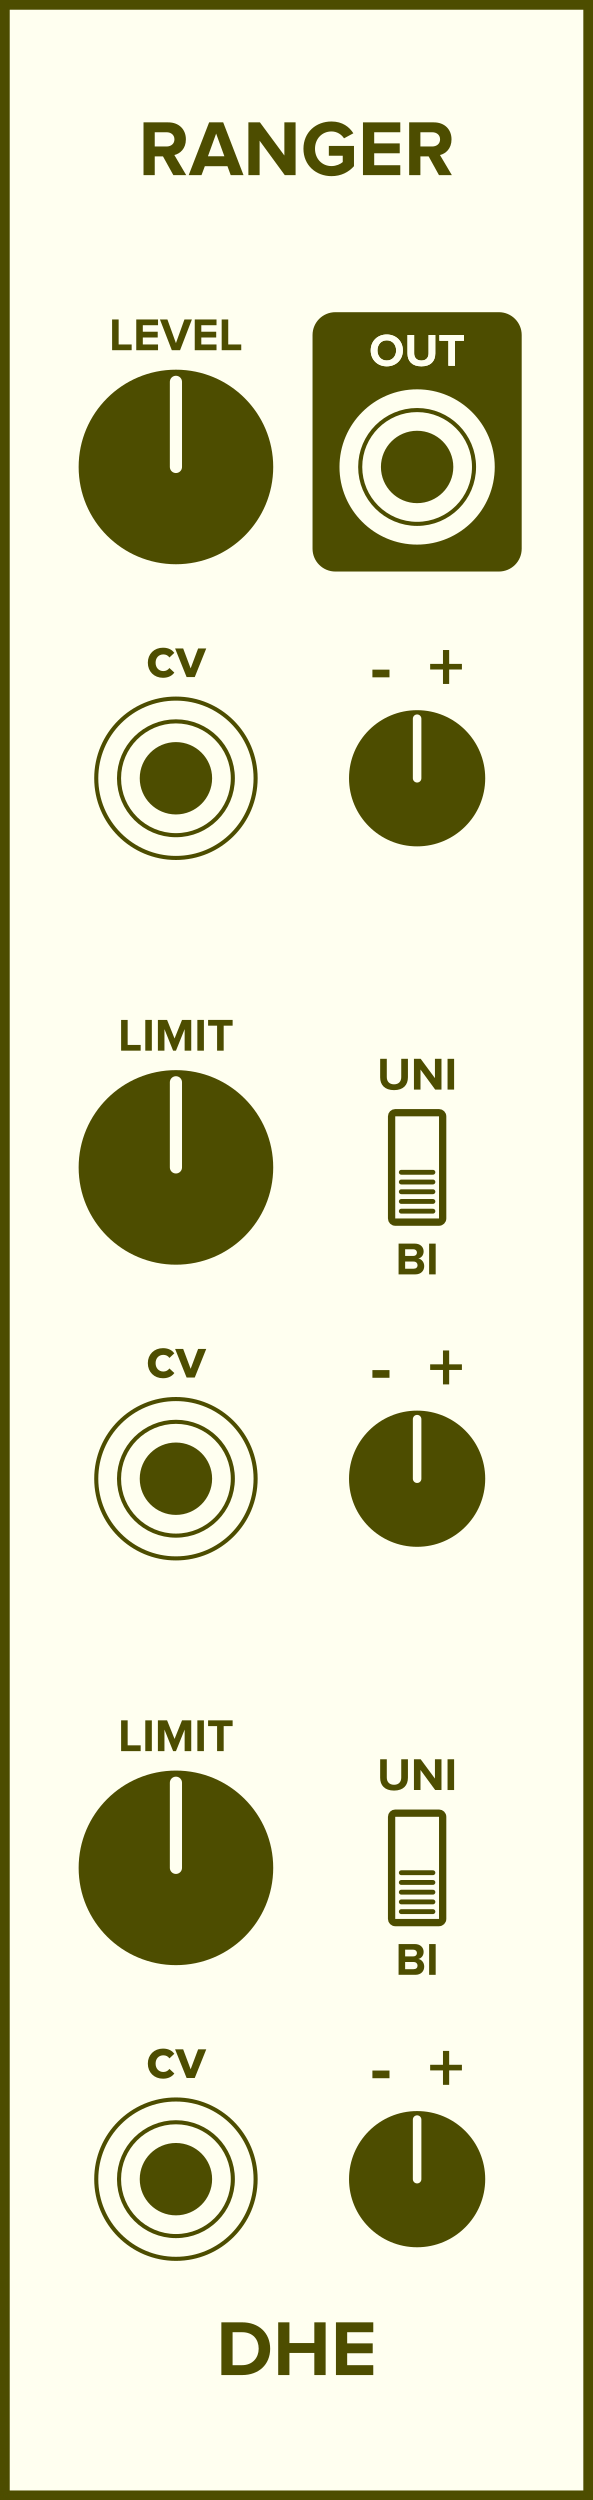
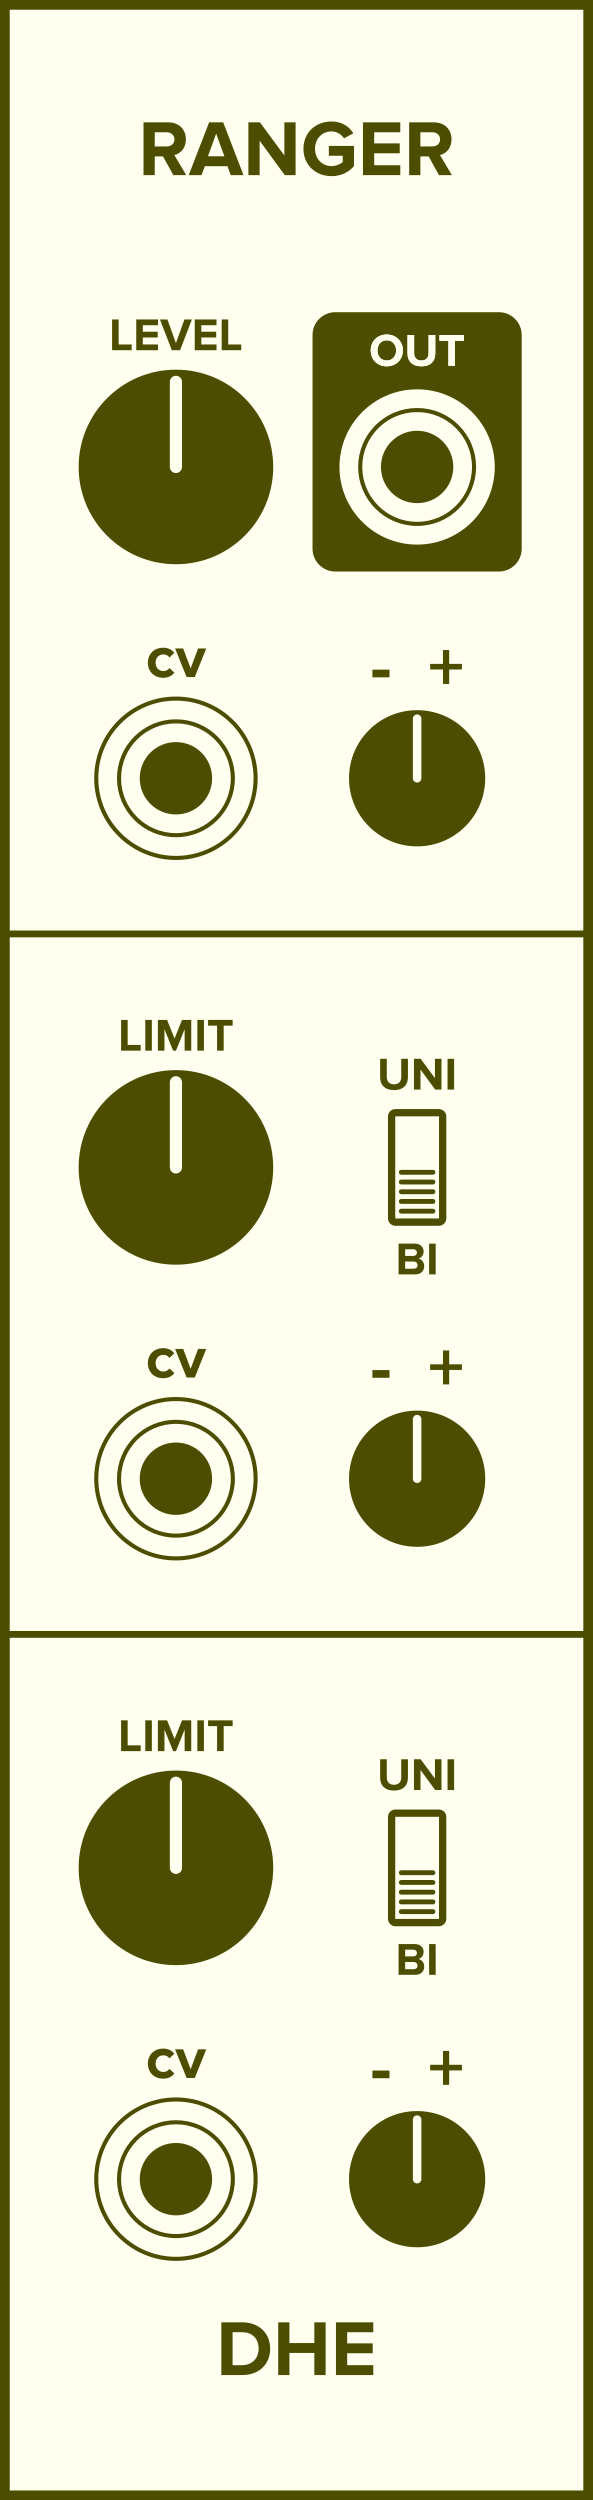
<svg xmlns="http://www.w3.org/2000/svg" id="svg206" height="379.429" width="90.000" version="1.1">
  <defs id="defs210" />
  <g id="g204" transform="scale(2.953)">
    <path id="rect2" d="M 0,0 H 30.48 V 128.5 H 0 Z" style="fill:#fffff0;stroke:#4d4d00;stroke-width:1" />
    <g id="g6" transform="translate(15.24,9)">
      <g id="text4" style="font-weight:bold;font-size:4.064px;font-family:'Proxima Nova';dominant-baseline:alphabetic;text-anchor:middle;fill:#4d4d00" aria-label="RANGER">
        <path id="path215" style="font-weight:bold;font-size:4.064px;font-family:'Proxima Nova';dominant-baseline:alphabetic;text-anchor:middle;fill:#4d4d00" d="m -6.332,0 h 0.662 L -6.279,-1.032 c 0.293,-0.069 0.593,-0.325 0.593,-0.805 0,-0.504 -0.345,-0.874 -0.91,-0.874 H -7.864 V 0 h 0.577 v -0.963 h 0.423 z m 0.057,-1.837 c 0,0.228 -0.175,0.366 -0.406,0.366 h -0.606 v -0.732 h 0.606 c 0.232,0 0.406,0.138 0.406,0.366 z" />
        <path id="path217" style="font-weight:bold;font-size:4.064px;font-family:'Proxima Nova';dominant-baseline:alphabetic;text-anchor:middle;fill:#4d4d00" d="m -3.383,0 h 0.658 l -1.044,-2.711 h -0.723 L -5.541,0 h 0.658 l 0.171,-0.459 h 1.162 z m -0.748,-2.134 0.423,1.166 h -0.845 z" />
        <path id="path219" style="font-weight:bold;font-size:4.064px;font-family:'Proxima Nova';dominant-baseline:alphabetic;text-anchor:middle;fill:#4d4d00" d="m -0.605,0 h 0.557 V -2.711 H -0.625 V -1.008 L -1.881,-2.711 h -0.593 V 0 h 0.577 v -1.768 z" />
        <path id="path221" style="font-weight:bold;font-size:4.064px;font-family:'Proxima Nova';dominant-baseline:alphabetic;text-anchor:middle;fill:#4d4d00" d="m 0.356,-1.353 c 0,0.853 0.65,1.406 1.443,1.406 0.492,0 0.878,-0.203 1.154,-0.512 V -1.5 h -1.292 v 0.504 h 0.715 v 0.325 c -0.11,0.102 -0.337,0.207 -0.577,0.207 -0.492,0 -0.849,-0.378 -0.849,-0.89 0,-0.512 0.358,-0.89 0.849,-0.89 0.289,0 0.52,0.163 0.642,0.354 l 0.48,-0.26 c -0.203,-0.321 -0.557,-0.606 -1.122,-0.606 -0.792,0 -1.443,0.545 -1.443,1.402 z" />
        <path id="path223" style="font-weight:bold;font-size:4.064px;font-family:'Proxima Nova';dominant-baseline:alphabetic;text-anchor:middle;fill:#4d4d00" d="m 3.415,0 h 1.918 v -0.508 h -1.341 V -1.122 h 1.313 v -0.508 h -1.313 v -0.573 h 1.341 v -0.508 h -1.918 z" />
        <path id="path225" style="font-weight:bold;font-size:4.064px;font-family:'Proxima Nova';dominant-baseline:alphabetic;text-anchor:middle;fill:#4d4d00" d="m 7.321,0 h 0.662 l -0.61,-1.032 c 0.293,-0.069 0.593,-0.325 0.593,-0.805 0,-0.504 -0.345,-0.874 -0.91,-0.874 H 5.789 V 0 h 0.577 v -0.963 h 0.423 z m 0.057,-1.837 c 0,0.228 -0.175,0.366 -0.406,0.366 h -0.606 v -0.732 h 0.606 c 0.232,0 0.406,0.138 0.406,0.366 z" />
      </g>
    </g>
    <g id="g10" transform="translate(15.24,119.5)">
      <g id="text8" style="font-weight:bold;font-size:4.064px;font-family:'Proxima Nova';dominant-baseline:hanging;text-anchor:middle;fill:#4d4d00" aria-label="DHE">
        <path id="path228" style="font-weight:bold;font-size:4.064px;font-family:'Proxima Nova';dominant-baseline:hanging;text-anchor:middle;fill:#4d4d00" d="m -3.863,2.568 h 1.069 c 0.849,0 1.439,-0.536 1.439,-1.353 0,-0.817 -0.589,-1.357 -1.439,-1.357 h -1.069 z m 0.577,-0.508 V 0.366 h 0.492 c 0.557,0 0.849,0.37 0.849,0.849 0,0.459 -0.313,0.845 -0.849,0.845 z" />
        <path id="path230" style="font-weight:bold;font-size:4.064px;font-family:'Proxima Nova';dominant-baseline:hanging;text-anchor:middle;fill:#4d4d00" d="M 0.915,2.568 H 1.496 V -0.142 H 0.915 V 0.923 H -0.365 V -0.142 H -0.942 V 2.568 h 0.577 V 1.431 h 1.28 z" />
        <path id="path232" style="font-weight:bold;font-size:4.064px;font-family:'Proxima Nova';dominant-baseline:hanging;text-anchor:middle;fill:#4d4d00" d="m 2.026,2.568 h 1.918 v -0.508 H 2.603 V 1.447 H 3.916 V 0.939 H 2.603 V 0.366 H 3.945 V -0.142 H 2.026 Z" />
      </g>
    </g>
    <g id="g14" transform="translate(9.042,18)">
      <g id="text12" style="font-weight:bold;font-size:2.371px;font-family:'Proxima Nova';dominant-baseline:alphabetic;text-anchor:middle;fill:#4d4d00" aria-label="LEVEL">
        <path id="path235" style="font-weight:bold;font-size:2.371px;font-family:'Proxima Nova';dominant-baseline:alphabetic;text-anchor:middle;fill:#4d4d00" d="m -3.28,0 h 1.005 v -0.296 h -0.669 V -1.581 h -0.337 z" />
        <path id="path237" style="font-weight:bold;font-size:2.371px;font-family:'Proxima Nova';dominant-baseline:alphabetic;text-anchor:middle;fill:#4d4d00" d="m -2.039,0 h 1.119 V -0.296 H -1.702 v -0.358 h 0.766 V -0.951 H -1.702 V -1.285 h 0.782 V -1.581 H -2.039 Z" />
        <path id="path239" style="font-weight:bold;font-size:2.371px;font-family:'Proxima Nova';dominant-baseline:alphabetic;text-anchor:middle;fill:#4d4d00" d="M -0.211,0 H 0.212 L 0.821,-1.581 H 0.437 L 4.8166107e-4,-0.365 -0.438,-1.581 h -0.384 z" />
        <path id="path241" style="font-weight:bold;font-size:2.371px;font-family:'Proxima Nova';dominant-baseline:alphabetic;text-anchor:middle;fill:#4d4d00" d="M 0.967,0 H 2.086 v -0.296 h -0.782 v -0.358 h 0.766 V -0.951 H 1.304 V -1.285 h 0.782 V -1.581 H 0.967 Z" />
        <path id="path243" style="font-weight:bold;font-size:2.371px;font-family:'Proxima Nova';dominant-baseline:alphabetic;text-anchor:middle;fill:#4d4d00" d="m 2.352,0 h 1.005 V -0.296 H 2.688 V -1.581 h -0.337 z" />
      </g>
    </g>
    <path id="rect16" d="M 17.238,16.22 H 25.638 c 0.554,0 1,0.446 1,1 v 10.98 c 0,0.554 -0.446,1 -1,1 h -8.4 c -0.554,0 -1,-0.446 -1,-1 v -10.98 c 0,-0.554 0.446,-1 1,-1 z" style="fill:#4d4d00;stroke:#4d4d00;stroke-width:0.35" />
    <g id="g20" transform="translate(21.438,18.8)">
      <g id="text18" style="font-weight:bold;font-size:2.371px;font-family:'Proxima Nova';dominant-baseline:alphabetic;text-anchor:middle;fill:#fffff0" aria-label="OUT">
        <path id="path247" style="font-weight:bold;font-size:2.371px;font-family:'Proxima Nova';dominant-baseline:alphabetic;text-anchor:middle;fill:#fffff0" d="m -2.385,-0.79 c 0,0.477 0.349,0.818 0.825,0.818 0.479,0 0.827,-0.341 0.827,-0.818 0,-0.477 -0.349,-0.818 -0.827,-0.818 -0.477,0 -0.825,0.341 -0.825,0.818 z m 1.306,0 c 0,0.294 -0.19,0.519 -0.481,0.519 -0.292,0 -0.479,-0.225 -0.479,-0.519 0,-0.296 0.187,-0.519 0.479,-0.519 0.292,0 0.481,0.223 0.481,0.519 z" />
        <path id="path249" style="font-weight:bold;font-size:2.371px;font-family:'Proxima Nova';dominant-baseline:alphabetic;text-anchor:middle;fill:#fffff0" d="m -0.494,-0.631 c 0,0.389 0.232,0.659 0.714,0.659 0.481,0 0.714,-0.268 0.714,-0.662 V -1.581 H 0.589 v 0.939 c 0,0.221 -0.126,0.372 -0.37,0.372 -0.244,0 -0.372,-0.152 -0.372,-0.372 V -1.581 h -0.341 z" />
        <path id="path251" style="font-weight:bold;font-size:2.371px;font-family:'Proxima Nova';dominant-baseline:alphabetic;text-anchor:middle;fill:#fffff0" d="m 1.608,0 h 0.339 v -1.285 h 0.46 v -0.296 h -1.261 v 0.296 h 0.462 z" />
      </g>
    </g>
    <g id="g24" transform="translate(21.438,18.8)">
      <g id="text22" style="font-weight:bold;font-size:2.371px;font-family:'Proxima Nova';dominant-baseline:alphabetic;text-anchor:middle;fill:#fffff0" aria-label="OUT">
        <path id="path254" style="font-weight:bold;font-size:2.371px;font-family:'Proxima Nova';dominant-baseline:alphabetic;text-anchor:middle;fill:#fffff0" d="m -2.385,-0.79 c 0,0.477 0.349,0.818 0.825,0.818 0.479,0 0.827,-0.341 0.827,-0.818 0,-0.477 -0.349,-0.818 -0.827,-0.818 -0.477,0 -0.825,0.341 -0.825,0.818 z m 1.306,0 c 0,0.294 -0.19,0.519 -0.481,0.519 -0.292,0 -0.479,-0.225 -0.479,-0.519 0,-0.296 0.187,-0.519 0.479,-0.519 0.292,0 0.481,0.223 0.481,0.519 z" />
        <path id="path256" style="font-weight:bold;font-size:2.371px;font-family:'Proxima Nova';dominant-baseline:alphabetic;text-anchor:middle;fill:#fffff0" d="m -0.494,-0.631 c 0,0.389 0.232,0.659 0.714,0.659 0.481,0 0.714,-0.268 0.714,-0.662 V -1.581 H 0.589 v 0.939 c 0,0.221 -0.126,0.372 -0.37,0.372 -0.244,0 -0.372,-0.152 -0.372,-0.372 V -1.581 h -0.341 z" />
        <path id="path258" style="font-weight:bold;font-size:2.371px;font-family:'Proxima Nova';dominant-baseline:alphabetic;text-anchor:middle;fill:#fffff0" d="m 1.608,0 h 0.339 v -1.285 h 0.46 v -0.296 h -1.261 v 0.296 h 0.462 z" />
      </g>
    </g>
    <g id="g28" transform="translate(9.042,34.8)">
      <g id="text26" style="font-weight:bold;font-size:3.048px;font-family:'Proxima Nova';dominant-baseline:alphabetic;text-anchor:middle;fill:#4d4d00" aria-label="cv">
        <path id="path261" style="font-weight:bold;font-size:3.048px;font-family:'Proxima Nova';dominant-baseline:alphabetic;text-anchor:middle;fill:#4d4d00" d="m -1.444,-0.738 c 0,0.454 0.326,0.774 0.78,0.774 0.302,0 0.485,-0.131 0.582,-0.268 l -0.253,-0.235 c -0.07,0.098 -0.177,0.158 -0.311,0.158 -0.235,0 -0.399,-0.174 -0.399,-0.43 0,-0.256 0.165,-0.427 0.399,-0.427 0.134,0 0.241,0.055 0.311,0.158 l 0.253,-0.238 c -0.098,-0.134 -0.28,-0.265 -0.582,-0.265 -0.454,0 -0.78,0.32 -0.78,0.771 z" />
        <path id="path263" style="font-weight:bold;font-size:3.048px;font-family:'Proxima Nova';dominant-baseline:alphabetic;text-anchor:middle;fill:#4d4d00" d="M 0.549,0 H 0.967 L 1.558,-1.472 H 1.141 L 0.756,-0.448 0.372,-1.472 h -0.415 z" />
      </g>
    </g>
    <g id="g34" transform="translate(21.438,35.5)">
      <g id="text32" style="font-weight:bold;font-size:3.048px;font-family:'Proxima Nova';dominant-baseline:alphabetic;text-anchor:middle;fill:#4d4d00" aria-label="-  +">
        <path id="path266" style="font-size:larger" d="m -2.298,-0.688 h 0.878 V -1.083 h -0.878 z" />
        <path id="path268" style="font-size:larger" d="M 1.647,-1.09 H 2.302 V -1.379 H 1.647 v -0.713 H 1.329 v 0.713 H 0.67 v 0.289 H 1.329 v 0.742 h 0.318 z" />
      </g>
    </g>
-     <path id="line36" d="M 0,48 H 30.48" style="stroke-width:0.35" />
+     <path id="line36" d="M 0,48 H 30.48" style="stroke:#4d4d00;stroke-width:0.35" />
    <g id="g40" transform="translate(9.042,54)">
      <g id="text38" style="font-weight:bold;font-size:2.371px;font-family:'Proxima Nova';dominant-baseline:alphabetic;text-anchor:middle;fill:#4d4d00" aria-label="LIMIT">
        <path id="path272" style="font-weight:bold;font-size:2.371px;font-family:'Proxima Nova';dominant-baseline:alphabetic;text-anchor:middle;fill:#4d4d00" d="m -2.817,0 h 1.005 v -0.296 h -0.669 V -1.581 h -0.337 z" />
        <path id="path274" style="font-weight:bold;font-size:2.371px;font-family:'Proxima Nova';dominant-baseline:alphabetic;text-anchor:middle;fill:#4d4d00" d="m -1.575,0 h 0.337 v -1.581 h -0.337 z" />
        <path id="path276" style="font-weight:bold;font-size:2.371px;font-family:'Proxima Nova';dominant-baseline:alphabetic;text-anchor:middle;fill:#4d4d00" d="m 0.448,0 h 0.339 V -1.581 H 0.313 l -0.384,0.956 L -0.455,-1.581 H -0.927 V 0 h 0.337 V -1.107 L -0.145,0 h 0.147 l 0.446,-1.107 z" />
        <path id="path278" style="font-weight:bold;font-size:2.371px;font-family:'Proxima Nova';dominant-baseline:alphabetic;text-anchor:middle;fill:#4d4d00" d="m 1.101,0 h 0.337 v -1.581 h -0.337 z" />
        <path id="path280" style="font-weight:bold;font-size:2.371px;font-family:'Proxima Nova';dominant-baseline:alphabetic;text-anchor:middle;fill:#4d4d00" d="m 2.115,0 h 0.339 v -1.285 h 0.46 v -0.296 h -1.261 v 0.296 h 0.462 z" />
      </g>
    </g>
    <g id="g44" transform="translate(21.438,64)">
      <g id="text42" style="font-weight:bold;font-size:2.371px;font-family:'Proxima Nova';dominant-baseline:hanging;text-anchor:middle;fill:#4d4d00" aria-label="BI">
        <path id="path283" style="font-weight:bold;font-size:2.371px;font-family:'Proxima Nova';dominant-baseline:hanging;text-anchor:middle;fill:#4d4d00" d="m -0.953,1.498 h 0.858 c 0.301,0 0.46,-0.19 0.46,-0.427 0,-0.199 -0.135,-0.363 -0.303,-0.389 0.149,-0.031 0.273,-0.164 0.273,-0.363 0,-0.211 -0.154,-0.403 -0.455,-0.403 h -0.832 z m 0.337,-0.948 v -0.344 h 0.422 c 0.114,0 0.185,0.074 0.185,0.173 0,0.1 -0.071,0.171 -0.185,0.171 z m 0,0.657 V 0.839 h 0.434 c 0.133,0 0.204,0.085 0.204,0.185 0,0.114 -0.076,0.183 -0.204,0.183 z" />
        <path id="path285" style="font-weight:bold;font-size:2.371px;font-family:'Proxima Nova';dominant-baseline:hanging;text-anchor:middle;fill:#4d4d00" d="M 0.617,1.498 H 0.954 V -0.083 H 0.617 Z" />
      </g>
    </g>
    <g id="g48" transform="translate(21.438,56)">
      <g id="text46" style="font-weight:bold;font-size:2.371px;font-family:'Proxima Nova';dominant-baseline:alphabetic;text-anchor:middle;fill:#4d4d00" aria-label="UNI">
        <path id="path288" style="font-weight:bold;font-size:2.371px;font-family:'Proxima Nova';dominant-baseline:alphabetic;text-anchor:middle;fill:#4d4d00" d="m -1.9,-0.631 c 0,0.389 0.232,0.659 0.714,0.659 0.481,0 0.714,-0.268 0.714,-0.662 V -1.581 h -0.344 v 0.939 c 0,0.221 -0.126,0.372 -0.37,0.372 -0.244,0 -0.372,-0.152 -0.372,-0.372 V -1.581 h -0.341 z" />
        <path id="path290" style="font-weight:bold;font-size:2.371px;font-family:'Proxima Nova';dominant-baseline:alphabetic;text-anchor:middle;fill:#4d4d00" d="M 0.928,0 H 1.252 V -1.581 H 0.916 v 0.993 L 0.183,-1.581 H -0.163 V 0 h 0.337 v -1.031 z" />
        <path id="path292" style="font-weight:bold;font-size:2.371px;font-family:'Proxima Nova';dominant-baseline:alphabetic;text-anchor:middle;fill:#4d4d00" d="m 1.564,0 h 0.337 v -1.581 h -0.337 z" />
      </g>
    </g>
    <g id="g52" transform="translate(9.042,70.8)">
      <g id="text50" style="font-weight:bold;font-size:3.048px;font-family:'Proxima Nova';dominant-baseline:alphabetic;text-anchor:middle;fill:#4d4d00" aria-label="cv">
        <path id="path295" style="font-weight:bold;font-size:3.048px;font-family:'Proxima Nova';dominant-baseline:alphabetic;text-anchor:middle;fill:#4d4d00" d="m -1.444,-0.738 c 0,0.454 0.326,0.774 0.78,0.774 0.302,0 0.485,-0.131 0.582,-0.268 l -0.253,-0.235 c -0.07,0.098 -0.177,0.158 -0.311,0.158 -0.235,0 -0.399,-0.174 -0.399,-0.43 0,-0.256 0.165,-0.427 0.399,-0.427 0.134,0 0.241,0.055 0.311,0.158 l 0.253,-0.238 c -0.098,-0.134 -0.28,-0.265 -0.582,-0.265 -0.454,0 -0.78,0.32 -0.78,0.771 z" />
        <path id="path297" style="font-weight:bold;font-size:3.048px;font-family:'Proxima Nova';dominant-baseline:alphabetic;text-anchor:middle;fill:#4d4d00" d="M 0.549,0 H 0.967 L 1.558,-1.472 H 1.141 L 0.756,-0.448 0.372,-1.472 h -0.415 z" />
      </g>
    </g>
    <g id="g58" transform="translate(21.438,71.5)">
      <g id="text56" style="font-weight:bold;font-size:3.048px;font-family:'Proxima Nova';dominant-baseline:alphabetic;text-anchor:middle;fill:#4d4d00" aria-label="-  +">
        <path id="path300" style="font-size:larger" d="m -2.298,-0.688 h 0.878 V -1.083 h -0.878 z" />
        <path id="path302" style="font-size:larger" d="M 1.647,-1.09 H 2.302 V -1.379 H 1.647 v -0.713 H 1.329 v 0.713 H 0.67 v 0.289 H 1.329 v 0.742 h 0.318 z" />
      </g>
    </g>
-     <path id="line60" d="M 0,84 H 30.48" style="stroke-width:0.35" />
+     <path id="line60" d="M 0,84 H 30.48" style="stroke:#4d4d00;stroke-width:0.35" />
    <g id="g64" transform="translate(9.042,90)">
      <g id="text62" style="font-weight:bold;font-size:2.371px;font-family:'Proxima Nova';dominant-baseline:alphabetic;text-anchor:middle;fill:#4d4d00" aria-label="LIMIT">
        <path id="path306" style="font-weight:bold;font-size:2.371px;font-family:'Proxima Nova';dominant-baseline:alphabetic;text-anchor:middle;fill:#4d4d00" d="m -2.817,0 h 1.005 v -0.296 h -0.669 V -1.581 h -0.337 z" />
        <path id="path308" style="font-weight:bold;font-size:2.371px;font-family:'Proxima Nova';dominant-baseline:alphabetic;text-anchor:middle;fill:#4d4d00" d="m -1.575,0 h 0.337 v -1.581 h -0.337 z" />
        <path id="path310" style="font-weight:bold;font-size:2.371px;font-family:'Proxima Nova';dominant-baseline:alphabetic;text-anchor:middle;fill:#4d4d00" d="m 0.448,0 h 0.339 V -1.581 H 0.313 l -0.384,0.956 L -0.455,-1.581 H -0.927 V 0 h 0.337 V -1.107 L -0.145,0 h 0.147 l 0.446,-1.107 z" />
        <path id="path312" style="font-weight:bold;font-size:2.371px;font-family:'Proxima Nova';dominant-baseline:alphabetic;text-anchor:middle;fill:#4d4d00" d="m 1.101,0 h 0.337 v -1.581 h -0.337 z" />
        <path id="path314" style="font-weight:bold;font-size:2.371px;font-family:'Proxima Nova';dominant-baseline:alphabetic;text-anchor:middle;fill:#4d4d00" d="m 2.115,0 h 0.339 v -1.285 h 0.46 v -0.296 h -1.261 v 0.296 h 0.462 z" />
      </g>
    </g>
    <g id="g68" transform="translate(21.438,100)">
      <g id="text66" style="font-weight:bold;font-size:2.371px;font-family:'Proxima Nova';dominant-baseline:hanging;text-anchor:middle;fill:#4d4d00" aria-label="BI">
        <path id="path317" style="font-weight:bold;font-size:2.371px;font-family:'Proxima Nova';dominant-baseline:hanging;text-anchor:middle;fill:#4d4d00" d="m -0.953,1.498 h 0.858 c 0.301,0 0.46,-0.19 0.46,-0.427 0,-0.199 -0.135,-0.363 -0.303,-0.389 0.149,-0.031 0.273,-0.164 0.273,-0.363 0,-0.211 -0.154,-0.403 -0.455,-0.403 h -0.832 z m 0.337,-0.948 v -0.344 h 0.422 c 0.114,0 0.185,0.074 0.185,0.173 0,0.1 -0.071,0.171 -0.185,0.171 z m 0,0.657 V 0.839 h 0.434 c 0.133,0 0.204,0.085 0.204,0.185 0,0.114 -0.076,0.183 -0.204,0.183 z" />
        <path id="path319" style="font-weight:bold;font-size:2.371px;font-family:'Proxima Nova';dominant-baseline:hanging;text-anchor:middle;fill:#4d4d00" d="M 0.617,1.498 H 0.954 V -0.083 H 0.617 Z" />
      </g>
    </g>
    <g id="g72" transform="translate(21.438,92)">
      <g id="text70" style="font-weight:bold;font-size:2.371px;font-family:'Proxima Nova';dominant-baseline:alphabetic;text-anchor:middle;fill:#4d4d00" aria-label="UNI">
        <path id="path322" style="font-weight:bold;font-size:2.371px;font-family:'Proxima Nova';dominant-baseline:alphabetic;text-anchor:middle;fill:#4d4d00" d="m -1.9,-0.631 c 0,0.389 0.232,0.659 0.714,0.659 0.481,0 0.714,-0.268 0.714,-0.662 V -1.581 h -0.344 v 0.939 c 0,0.221 -0.126,0.372 -0.37,0.372 -0.244,0 -0.372,-0.152 -0.372,-0.372 V -1.581 h -0.341 z" />
        <path id="path324" style="font-weight:bold;font-size:2.371px;font-family:'Proxima Nova';dominant-baseline:alphabetic;text-anchor:middle;fill:#4d4d00" d="M 0.928,0 H 1.252 V -1.581 H 0.916 v 0.993 L 0.183,-1.581 H -0.163 V 0 h 0.337 v -1.031 z" />
        <path id="path326" style="font-weight:bold;font-size:2.371px;font-family:'Proxima Nova';dominant-baseline:alphabetic;text-anchor:middle;fill:#4d4d00" d="m 1.564,0 h 0.337 v -1.581 h -0.337 z" />
      </g>
    </g>
    <g id="g76" transform="translate(9.042,106.8)">
      <g id="text74" style="font-weight:bold;font-size:3.048px;font-family:'Proxima Nova';dominant-baseline:alphabetic;text-anchor:middle;fill:#4d4d00" aria-label="cv">
        <path id="path329" style="font-weight:bold;font-size:3.048px;font-family:'Proxima Nova';dominant-baseline:alphabetic;text-anchor:middle;fill:#4d4d00" d="m -1.444,-0.738 c 0,0.454 0.326,0.774 0.78,0.774 0.302,0 0.485,-0.131 0.582,-0.268 l -0.253,-0.235 c -0.07,0.098 -0.177,0.158 -0.311,0.158 -0.235,0 -0.399,-0.174 -0.399,-0.43 0,-0.256 0.165,-0.427 0.399,-0.427 0.134,0 0.241,0.055 0.311,0.158 l 0.253,-0.238 c -0.098,-0.134 -0.28,-0.265 -0.582,-0.265 -0.454,0 -0.78,0.32 -0.78,0.771 z" />
        <path id="path331" style="font-weight:bold;font-size:3.048px;font-family:'Proxima Nova';dominant-baseline:alphabetic;text-anchor:middle;fill:#4d4d00" d="M 0.549,0 H 0.967 L 1.558,-1.472 H 1.141 L 0.756,-0.448 0.372,-1.472 h -0.415 z" />
      </g>
    </g>
    <g id="g82" transform="translate(21.438,107.5)">
      <g id="text80" style="font-weight:bold;font-size:3.048px;font-family:'Proxima Nova';dominant-baseline:alphabetic;text-anchor:middle;fill:#4d4d00" aria-label="-  +">
        <path id="path334" style="font-size:larger" d="m -2.298,-0.688 h 0.878 V -1.083 h -0.878 z" />
        <path id="path336" style="font-size:larger" d="M 1.647,-1.09 H 2.302 V -1.379 H 1.647 v -0.713 H 1.329 v 0.713 H 0.67 v 0.289 H 1.329 v 0.742 h 0.318 z" />
      </g>
    </g>
    <g id="g90" transform="translate(9.042,24)">
      <g style="fill:#4d4d00;stroke:#fffff0" id="g88">
        <path id="circle84" d="M 5,0 A 5,5 0 0 1 0,5 5,5 0 0 1 -5,0 5,5 0 0 1 0,-5 5,5 0 0 1 5,0 Z" style="stroke:none" />
        <path id="line86" d="M 0,0 V -4.375" style="stroke-width:0.625;stroke-linecap:round" />
      </g>
    </g>
    <g id="g100" transform="translate(21.438,24)">
      <g style="fill:#fffff0;stroke:#4d4d00;stroke-width:0.21" id="g98">
        <path id="circle92" d="M 4.095,0 A 4.095,4.095 0 0 1 0,4.095 4.095,4.095 0 0 1 -4.095,0 4.095,4.095 0 0 1 0,-4.095 4.095,4.095 0 0 1 4.095,0 Z" style="" />
        <path id="circle94" d="M 2.925,0 A 2.925,2.925 0 0 1 0,2.925 2.925,2.925 0 0 1 -2.925,0 2.925,2.925 0 0 1 0,-2.925 2.925,2.925 0 0 1 2.925,0 Z" style="" />
        <path id="circle96" d="M 1.755,0 A 1.755,1.755 0 0 1 0,1.755 1.755,1.755 0 0 1 -1.755,0 1.755,1.755 0 0 1 0,-1.755 1.755,1.755 0 0 1 1.755,0 Z" style="fill:#4d4d00" />
      </g>
    </g>
    <g id="g110" transform="translate(9.042,40)">
      <g style="fill:#fffff0;stroke:#4d4d00;stroke-width:0.21" id="g108">
        <path id="circle102" d="M 4.095,0 A 4.095,4.095 0 0 1 0,4.095 4.095,4.095 0 0 1 -4.095,0 4.095,4.095 0 0 1 0,-4.095 4.095,4.095 0 0 1 4.095,0 Z" style="" />
        <path id="circle104" d="M 2.925,0 A 2.925,2.925 0 0 1 0,2.925 2.925,2.925 0 0 1 -2.925,0 2.925,2.925 0 0 1 0,-2.925 2.925,2.925 0 0 1 2.925,0 Z" style="" />
        <path id="circle106" d="M 1.755,0 A 1.755,1.755 0 0 1 0,1.755 1.755,1.755 0 0 1 -1.755,0 1.755,1.755 0 0 1 0,-1.755 1.755,1.755 0 0 1 1.755,0 Z" style="fill:#4d4d00" />
      </g>
    </g>
    <g id="g118" transform="translate(21.438,40)">
      <g style="fill:#4d4d00;stroke:#fffff0" id="g116">
        <path id="circle112" d="M 3.5,0 A 3.5,3.5 0 0 1 0,3.5 3.5,3.5 0 0 1 -3.5,0 3.5,3.5 0 0 1 0,-3.5 3.5,3.5 0 0 1 3.5,0 Z" style="stroke:none" />
        <path id="line114" d="M 0,0 V -3.062" style="stroke-width:0.438;stroke-linecap:round" />
      </g>
    </g>
    <g id="g126" transform="translate(9.042,60)">
      <g style="fill:#4d4d00;stroke:#fffff0" id="g124">
        <path id="circle120" d="M 5,0 A 5,5 0 0 1 0,5 5,5 0 0 1 -5,0 5,5 0 0 1 0,-5 5,5 0 0 1 5,0 Z" style="stroke:none" />
        <path id="line122" d="M 0,0 V -4.375" style="stroke-width:0.625;stroke-linecap:round" />
      </g>
    </g>
    <g id="g142" transform="translate(21.438,60)">
      <path id="rect128" d="m -1.124,-2.812 h 2.249 c 0.104,0 0.188,0.084 0.188,0.188 v 5.249 c 0,0.104 -0.084,0.188 -0.188,0.188 h -2.249 c -0.104,0 -0.188,-0.084 -0.188,-0.188 v -5.249 c 0,-0.104 0.084,-0.188 0.188,-0.188 z" style="fill:#fffff0;stroke:#4d4d00;stroke-width:0.375" />
      <g id="g140" transform="translate(0,1.25)">
        <path id="line130" d="M -0.812,-1 H 0.812" style="fill:#fffff0;stroke:#4d4d00;stroke-width:0.25;stroke-linecap:round" />
        <path id="line132" d="M -0.812,-0.5 H 0.812" style="fill:#fffff0;stroke:#4d4d00;stroke-width:0.25;stroke-linecap:round" />
        <path id="line134" d="M -0.812,0 H 0.812" style="fill:#fffff0;stroke:#4d4d00;stroke-width:0.25;stroke-linecap:round" />
        <path id="line136" d="M -0.812,0.5 H 0.812" style="fill:#fffff0;stroke:#4d4d00;stroke-width:0.25;stroke-linecap:round" />
        <path id="line138" d="M -0.812,1 H 0.812" style="fill:#fffff0;stroke:#4d4d00;stroke-width:0.25;stroke-linecap:round" />
      </g>
    </g>
    <g id="g152" transform="translate(9.042,76)">
      <g style="fill:#fffff0;stroke:#4d4d00;stroke-width:0.21" id="g150">
        <path id="circle144" d="M 4.095,0 A 4.095,4.095 0 0 1 0,4.095 4.095,4.095 0 0 1 -4.095,0 4.095,4.095 0 0 1 0,-4.095 4.095,4.095 0 0 1 4.095,0 Z" style="" />
        <path id="circle146" d="M 2.925,0 A 2.925,2.925 0 0 1 0,2.925 2.925,2.925 0 0 1 -2.925,0 2.925,2.925 0 0 1 0,-2.925 2.925,2.925 0 0 1 2.925,0 Z" style="" />
        <path id="circle148" d="M 1.755,0 A 1.755,1.755 0 0 1 0,1.755 1.755,1.755 0 0 1 -1.755,0 1.755,1.755 0 0 1 0,-1.755 1.755,1.755 0 0 1 1.755,0 Z" style="fill:#4d4d00" />
      </g>
    </g>
    <g id="g160" transform="translate(21.438,76)">
      <g style="fill:#4d4d00;stroke:#fffff0" id="g158">
        <path id="circle154" d="M 3.5,0 A 3.5,3.5 0 0 1 0,3.5 3.5,3.5 0 0 1 -3.5,0 3.5,3.5 0 0 1 0,-3.5 3.5,3.5 0 0 1 3.5,0 Z" style="stroke:none" />
        <path id="line156" d="M 0,0 V -3.062" style="stroke-width:0.438;stroke-linecap:round" />
      </g>
    </g>
    <g id="g168" transform="translate(9.042,96)">
      <g style="fill:#4d4d00;stroke:#fffff0" id="g166">
        <path id="circle162" d="M 5,0 A 5,5 0 0 1 0,5 5,5 0 0 1 -5,0 5,5 0 0 1 0,-5 5,5 0 0 1 5,0 Z" style="stroke:none" />
        <path id="line164" d="M 0,0 V -4.375" style="stroke-width:0.625;stroke-linecap:round" />
      </g>
    </g>
    <g id="g184" transform="translate(21.438,96)">
      <path id="rect170" d="m -1.124,-2.812 h 2.249 c 0.104,0 0.188,0.084 0.188,0.188 v 5.249 c 0,0.104 -0.084,0.188 -0.188,0.188 h -2.249 c -0.104,0 -0.188,-0.084 -0.188,-0.188 v -5.249 c 0,-0.104 0.084,-0.188 0.188,-0.188 z" style="fill:#fffff0;stroke:#4d4d00;stroke-width:0.375" />
      <g id="g182" transform="translate(0,1.25)">
        <path id="line172" d="M -0.812,-1 H 0.812" style="fill:#fffff0;stroke:#4d4d00;stroke-width:0.25;stroke-linecap:round" />
        <path id="line174" d="M -0.812,-0.5 H 0.812" style="fill:#fffff0;stroke:#4d4d00;stroke-width:0.25;stroke-linecap:round" />
        <path id="line176" d="M -0.812,0 H 0.812" style="fill:#fffff0;stroke:#4d4d00;stroke-width:0.25;stroke-linecap:round" />
        <path id="line178" d="M -0.812,0.5 H 0.812" style="fill:#fffff0;stroke:#4d4d00;stroke-width:0.25;stroke-linecap:round" />
        <path id="line180" d="M -0.812,1 H 0.812" style="fill:#fffff0;stroke:#4d4d00;stroke-width:0.25;stroke-linecap:round" />
      </g>
    </g>
    <g id="g194" transform="translate(9.042,112)">
      <g style="fill:#fffff0;stroke:#4d4d00;stroke-width:0.21" id="g192">
        <path id="circle186" d="M 4.095,0 A 4.095,4.095 0 0 1 0,4.095 4.095,4.095 0 0 1 -4.095,0 4.095,4.095 0 0 1 0,-4.095 4.095,4.095 0 0 1 4.095,0 Z" style="" />
        <path id="circle188" d="M 2.925,0 A 2.925,2.925 0 0 1 0,2.925 2.925,2.925 0 0 1 -2.925,0 2.925,2.925 0 0 1 0,-2.925 2.925,2.925 0 0 1 2.925,0 Z" style="" />
        <path id="circle190" d="M 1.755,0 A 1.755,1.755 0 0 1 0,1.755 1.755,1.755 0 0 1 -1.755,0 1.755,1.755 0 0 1 0,-1.755 1.755,1.755 0 0 1 1.755,0 Z" style="fill:#4d4d00" />
      </g>
    </g>
    <g id="g202" transform="translate(21.438,112)">
      <g style="fill:#4d4d00;stroke:#fffff0" id="g200">
        <path id="circle196" d="M 3.5,0 A 3.5,3.5 0 0 1 0,3.5 3.5,3.5 0 0 1 -3.5,0 3.5,3.5 0 0 1 0,-3.5 3.5,3.5 0 0 1 3.5,0 Z" style="stroke:none" />
        <path id="line198" d="M 0,0 V -3.062" style="stroke-width:0.438;stroke-linecap:round" />
      </g>
    </g>
  </g>
</svg>
